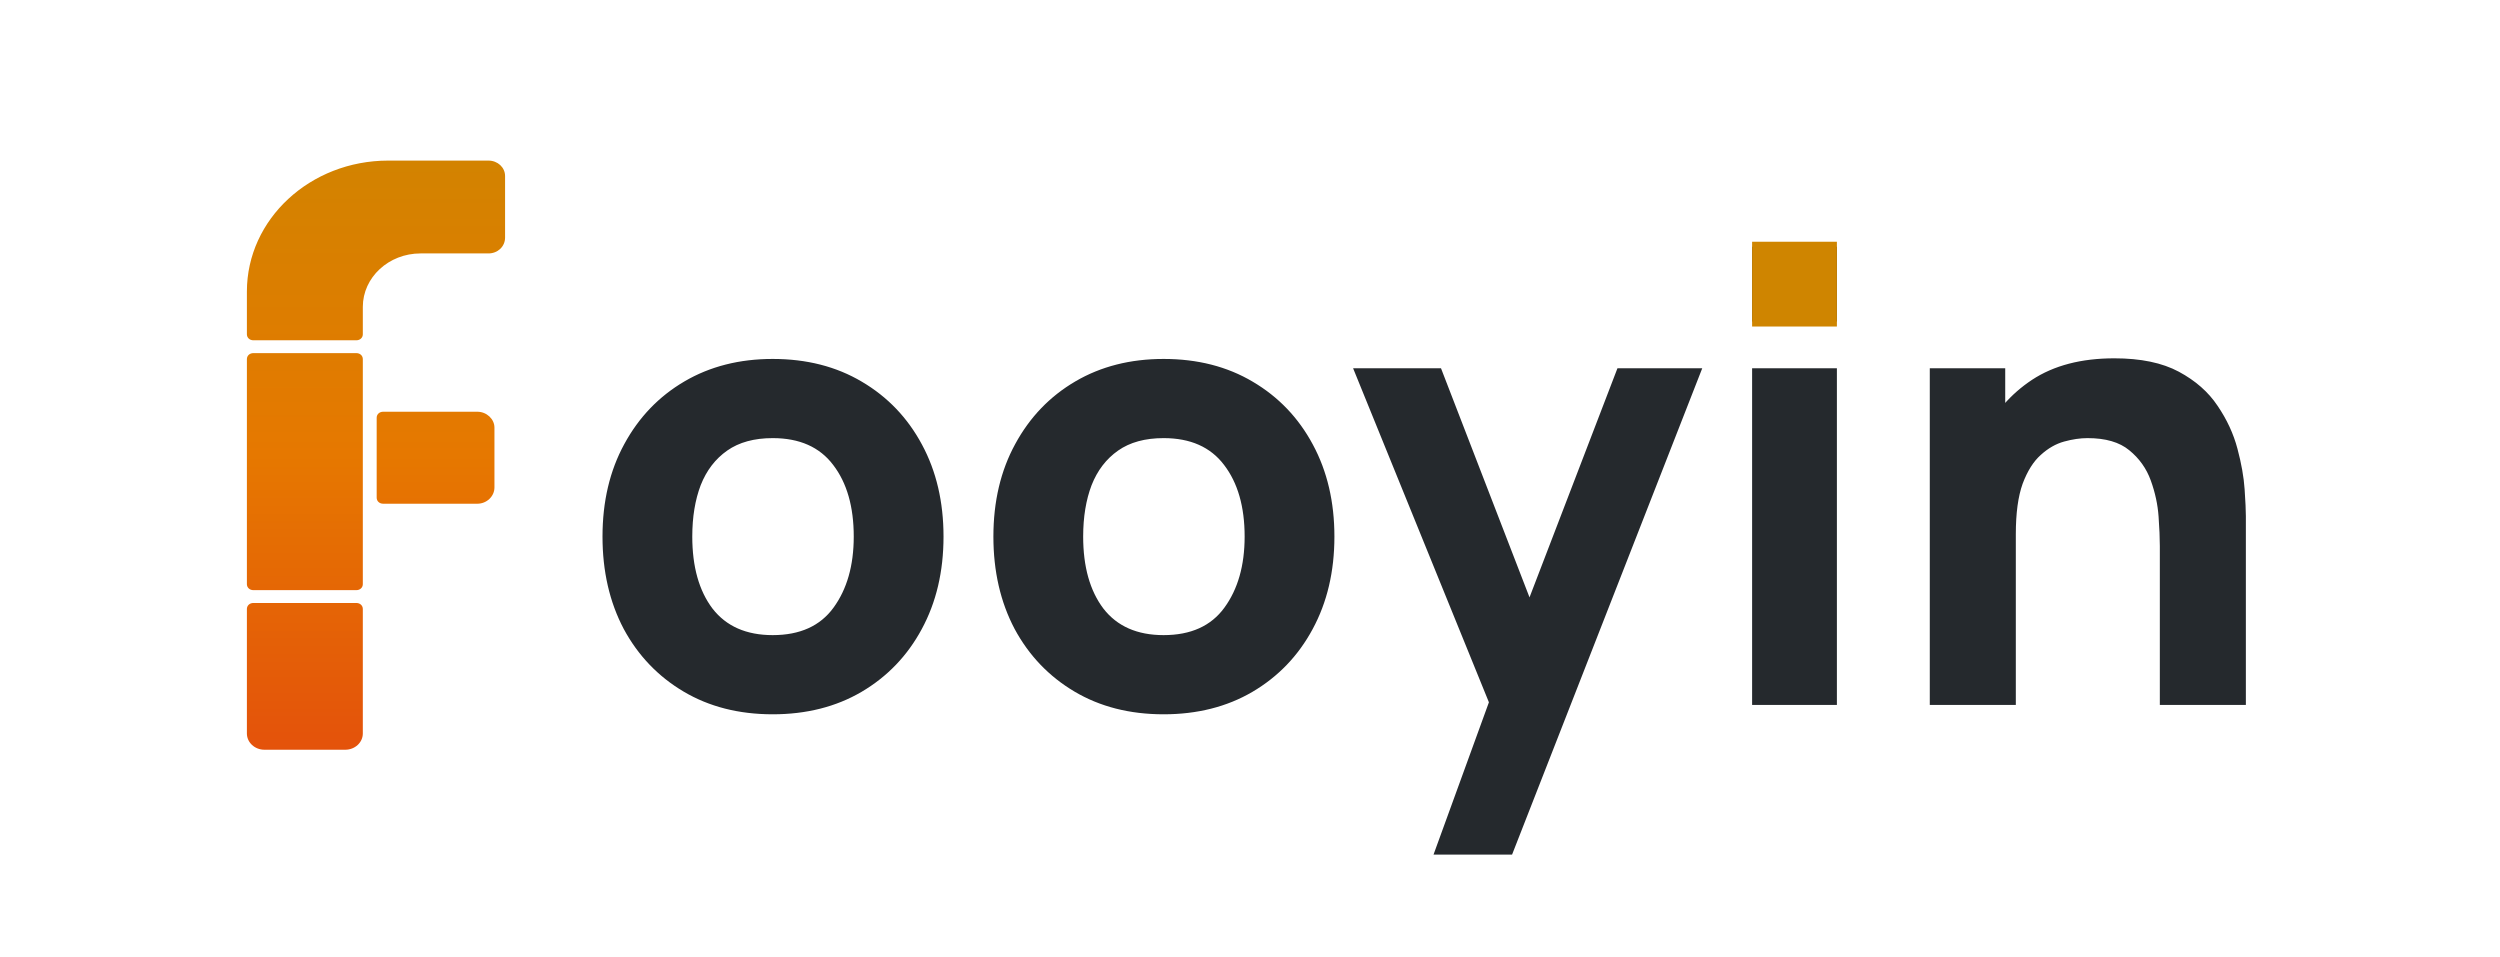
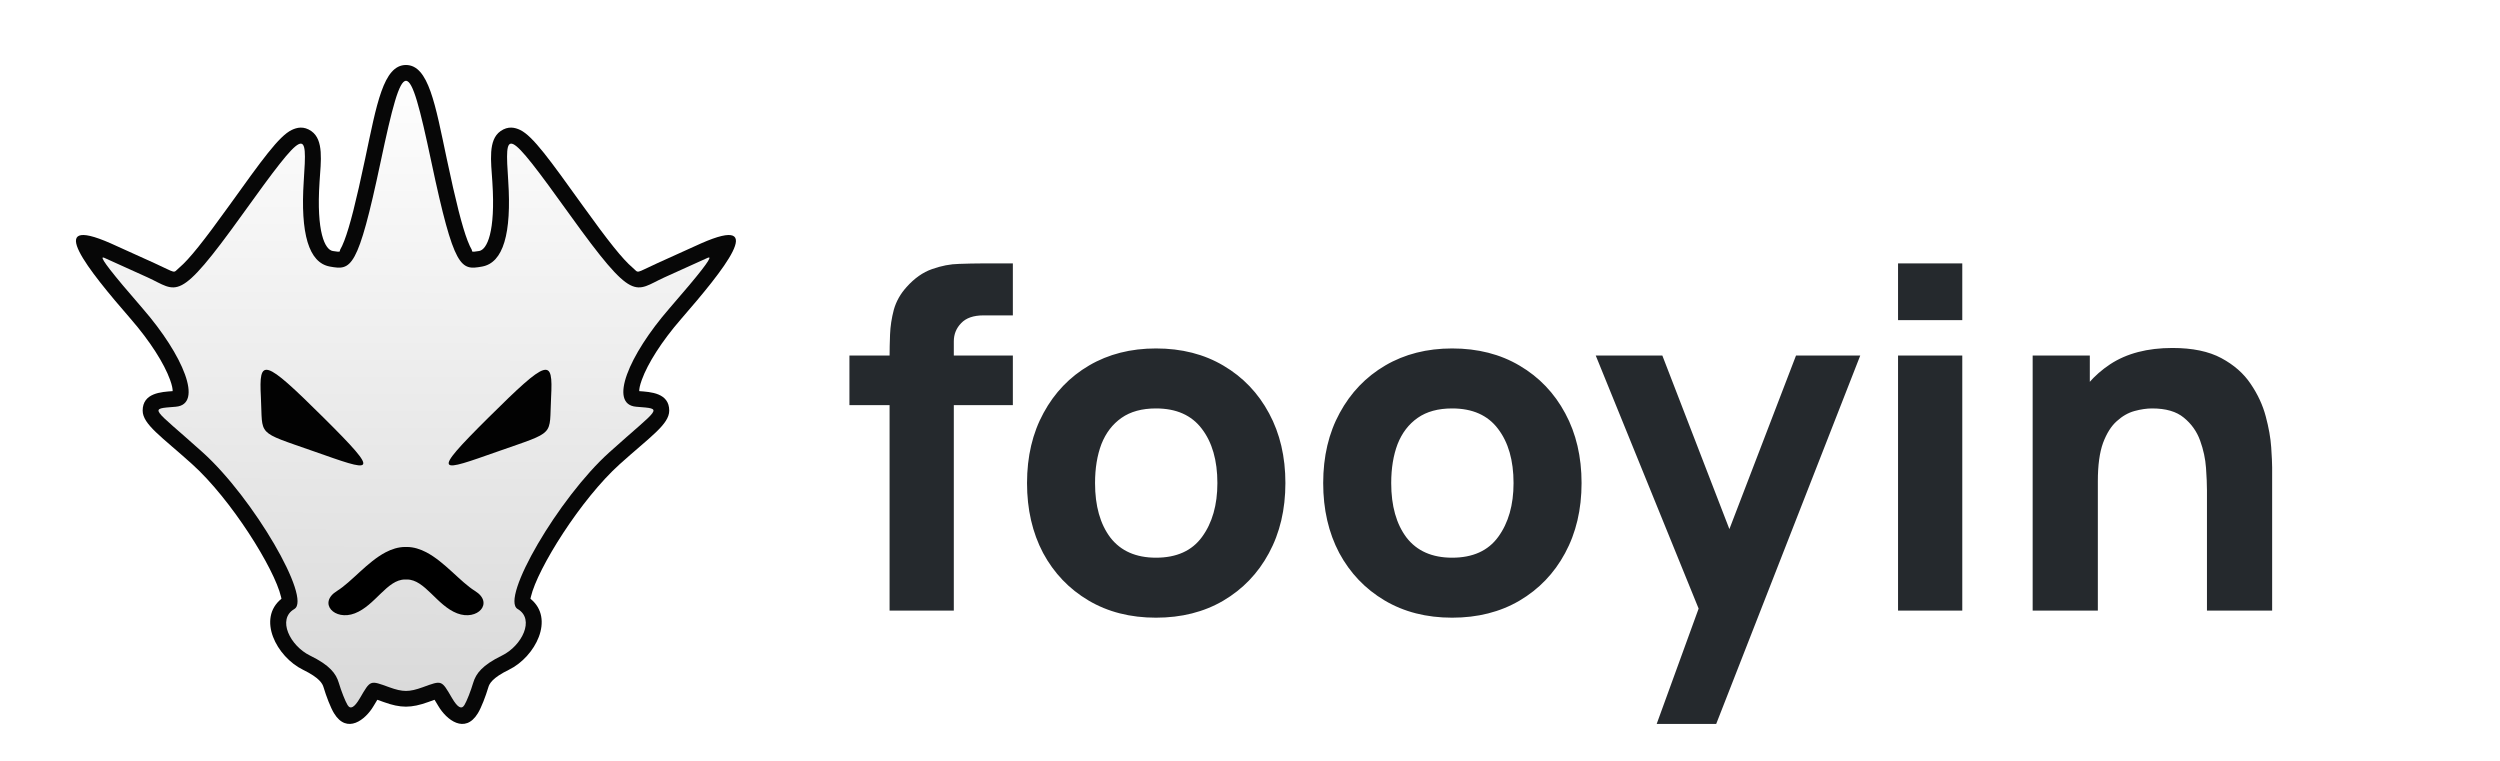
- <svg xmlns="http://www.w3.org/2000/svg" height="132" viewBox="0 0 344.866 132" width="344.866">
-   <linearGradient id="a" gradientUnits="userSpaceOnUse" x1="512" x2="512" y1="73" y2="1450">
-     <stop offset="0" stop-color="#cf8500" />
-     <stop offset=".5" stop-color="#e67800" />
-     <stop offset="1" stop-color="#e34b0d" />
+ <svg xmlns="http://www.w3.org/2000/svg" height="132" viewBox="0 0 434 132" width="434">
+   <linearGradient id="a" gradientUnits="userSpaceOnUse" x1="24.072" x2="23.96" y1=".751" y2="46.057">
+     <stop offset="0" stop-color="#fff" />
+     <stop offset="1" stop-color="#d9d9d9" />
  </linearGradient>
-   <g transform="translate(12.807 -10.7552)">
-     <path d="m314.925 536.124c-7.249 0-12.686-5.036-12.686-11.751v-83.939c0-141.857 124.139-256.854 277.273-256.854h196.628c18.122 0 32.62 13.43 32.62 30.218v120.872c0 17.627-14.498 31.057-32.62 31.057h-133.2c-62.522 0-113.265 47.006-113.265 104.924v53.721c0 6.715-5.437 11.751-12.686 11.751zm0 25.182h202.065c7.249 0 12.686 5.036 12.686 11.751v441.52c0 6.715-5.437 11.751-12.686 11.751h-202.065c-7.249 0-12.686-5.036-12.686-11.751v-441.52c0-6.715 5.437-11.751 12.686-11.751zm254.62 114.997h184.849c18.122 0 33.526 14.27 33.526 31.057v117.515c0 17.627-15.404 31.897-33.526 31.897h-184.849c-7.249 0-12.686-5.036-12.686-11.751v-156.966c0-6.715 5.437-11.751 12.686-11.751zm-254.62 375.208h202.065c7.249 0 12.686 5.036 12.686 11.752v244.263c0 17.627-15.404 31.897-34.433 31.897h-158.571c-19.029 0-34.433-14.27-34.433-31.897v-244.263c0-6.715 5.437-11.752 12.686-11.752z" fill="url(#a)" transform="matrix(.0703125 0 0 .0703125 0 20)" />
-     <path d="m93.784 109.29q-7.009 0-12.298-3.139-5.289-3.139-8.256-8.643-2.924-5.547-2.924-12.728 0-7.267 3.01-12.771 3.01-5.547 8.299-8.643 5.289-3.096 12.169-3.096 7.009 0 12.298 3.139 5.332 3.139 8.299 8.686 2.967 5.504 2.967 12.685 0 7.224-3.01 12.771-2.967 5.504-8.299 8.643-5.289 3.096-12.255 3.096zm0-10.922q5.633 0 8.385-3.784 2.795-3.827 2.795-9.804 0-6.192-2.838-9.89-2.795-3.698-8.342-3.698-3.827 0-6.278 1.72-2.451 1.72-3.655 4.773-1.161 3.053-1.161 7.095 0 6.235 2.795 9.933 2.838 3.655 8.299 3.655zm53.922 10.922q-7.009 0-12.298-3.139-5.289-3.139-8.256-8.643-2.924-5.547-2.924-12.728 0-7.267 3.01-12.771 3.01-5.547 8.299-8.643 5.289-3.096 12.169-3.096 7.009 0 12.298 3.139 5.332 3.139 8.299 8.686 2.967 5.504 2.967 12.685 0 7.224-3.01 12.771-2.967 5.504-8.299 8.643-5.289 3.096-12.255 3.096zm0-10.922q5.633 0 8.385-3.784 2.795-3.827 2.795-9.804 0-6.192-2.838-9.89-2.795-3.698-8.342-3.698-3.827 0-6.278 1.72-2.451 1.72-3.655 4.773-1.161 3.053-1.161 7.095 0 6.235 2.795 9.933 2.838 3.655 8.299 3.655zm37.238 30.272 8.944-24.596.172 7.224-20.21-49.708h12.126l13.588 35.174h-2.752l13.502-35.174h11.696l-26.23 67.08zm43.946-73.53v-10.32h11.696v10.32zm0 52.89v-46.44h11.696v46.44zm56.244 0v-21.93q0-1.591-.172-4.042-.172-2.494-1.075-4.988-.903-2.494-2.967-4.171-2.021-1.677-5.762-1.677-1.505 0-3.225.473-1.72.473-3.225 1.849-1.505 1.333-2.494 3.956-.946 2.623-.946 6.966l-6.708-3.182q0-5.504 2.236-10.32 2.236-4.816 6.708-7.783 4.515-2.967 11.352-2.967 5.461 0 8.901 1.849 3.44 1.849 5.332 4.687 1.935 2.838 2.752 5.934.817 3.053.989 5.59.172 2.537.172 3.698v26.058zm-31.734 0v-46.44h10.406v15.394h1.462v31.046z" fill="#25292d" />
-     <path d="m228.89 44.102h11.696v11.696h-11.696z" fill="#cf8500" />
+   <g transform="matrix(2.52 0 0 2.52 10 8)">
+     <path d="m24.0.84c-1.596 0-2.064 2.777-2.871 6.583-.642 3.032-1.081 4.77-1.472 5.787-.11.288-.206.484-.285.618-.026.044-.014.091-.03.12-.001.001-.003.005-.004.006-.001.001-.005.005-.006.006-.039.029-.153.028-.489-.032-.543-.098-1.159-1.307-.926-4.856.097-1.48.308-2.954-.571-3.575-.542-.383-1.028-.256-1.381-.088-.907.433-2.106 2.124-4.391 5.305-1.821 2.534-2.826 3.794-3.521 4.383-.486.412-.112.433-1.768-.321-2.114-.963-2.694-1.223-3.06-1.385-4.803-2.115-1.561 1.902 1.41 5.321 1.375 1.583 2.35 3.139 2.761 4.271.156.431.186.654.186.806-.792.058-2.11.119-2.111 1.369-.001.967 1.335 1.837 3.475 3.763 2.747 2.471 5.798 7.356 6.26 9.338.01.042.019.082.026.118.002.009.003.014.004.022-1.732 1.399-.347 4.086 1.52 4.997 1.177.575 1.37.985 1.442 1.227.189.632.493 1.431.736 1.829.912 1.499 2.217.462 2.785-.507.116-.197.191-.317.265-.439.128.044.269.095.453.162.587.213 1.074.322 1.56.323.486-.002.973-.111 1.56-.323.183-.066.325-.117.453-.162.075.122.15.241.265.439.568.969 1.873 2.006 2.785.507.243-.399.548-1.198.736-1.829.072-.242.266-.652 1.442-1.227 1.867-.912 3.252-3.598 1.52-4.997.001-.008.002-.013.004-.022.007-.036.016-.076.026-.118.462-1.982 3.514-6.868 6.26-9.338 2.141-1.926 3.476-2.795 3.475-3.763-.001-1.249-1.319-1.31-2.111-1.369-.001-.152.029-.375.186-.806.411-1.132 1.386-2.689 2.761-4.271 2.971-3.419 6.213-7.435 1.41-5.321-.366.161-.946.422-3.06 1.385-1.655.754-1.281.733-1.768.321-.695-.589-1.701-1.849-3.521-4.383-2.285-3.18-3.484-4.871-4.391-5.305-.352-.168-.839-.296-1.381.088-.879.621-.668 2.095-.571 3.575.234 3.549-.383 4.758-.926 4.856-.336.06-.449.061-.489.032-.001-.001-.005-.005-.006-.006-.001-.001-.003-.005-.004-.006-.016-.029-.004-.076-.03-.12-.079-.134-.175-.331-.285-.618-.391-1.017-.83-2.756-1.472-5.787-.806-3.806-1.274-6.583-2.871-6.583z" fill="#070707" transform="matrix(.9790213 0 0 .9790213 .503491 .480189)" />
+     <path d="m24 1.953c-.489 0-.978 1.902-1.784 5.702-1.61 7.6-2.074 7.639-3.569 7.369-1.495-.269-2.085-2.325-1.841-6.023.243-3.697.241-3.992-4.325 2.364-4.567 6.356-4.542 5.387-6.655 4.425-2.113-.962-2.689-1.22-3.048-1.379-.053-.024-.094-.032-.116-.022-.001.001-.005.003-.006.004l-.002.002-.002.002c-0.0.001-.002.005-.002.006-.041.137.544.952 2.827 3.579 2.85 3.28 4.289 6.742 2.322 6.905-1.967.162-1.685-.01 1.893 3.208 3.578 3.218 7.692 10.305 6.452 11.024s-.292 2.596 1.101 3.276c1.393.68 1.831 1.267 2.023 1.909.177.594.456 1.302.62 1.572.204.334.482.178.874-.491.75-1.28.689-1.258 2.057-.762.479.174.832.26 1.181.261.349-.001.702-.088 1.181-.261 1.368-.496 1.306-.518 2.057.762.392.669.67.825.874.491.164-.27.443-.978.62-1.572.192-.642.63-1.229 2.023-1.909 1.393-.68 2.341-2.556 1.101-3.276s2.874-7.806 6.452-11.024c3.578-3.218 3.861-3.046 1.893-3.208-1.967-.162-.528-3.625 2.322-6.905 2.283-2.627 2.868-3.442 2.827-3.579-0-.001-.002-.005-.002-.006l-.002-.002-.002-.002c-.001-.001-.005-.003-.006-.004-.022-.011-.062-.002-.116.022-.36.158-.935.416-3.048 1.379-2.113.962-2.089 1.931-6.655-4.425-4.567-6.356-4.568-6.061-4.325-2.364.243 3.697-.346 5.754-1.841 6.023-1.495.269-1.959.231-3.569-7.369-.805-3.8-1.295-5.702-1.784-5.702z" fill="url(#a)" transform="matrix(.9790213 0 0 .9790213 .503491 .480189)" />
+     <path d="m23.941 32.833c-.392.004-.765.123-1.121.309-1.062.556-1.975 1.717-2.818 2.24-1.126.698-.144 1.752 1.035 1.297 1.179-.456 1.869-1.961 2.904-1.96.019 0.0.04 0.0.059.002.019-.001.04-.002.059-.002 1.035-.001 1.725 1.505 2.904 1.96 1.179.456 2.161-.599 1.035-1.297-.844-.523-1.756-1.684-2.818-2.24-.356-.186-.728-.305-1.121-.309-.02-0-.04-0-.059 0-.019-0-.04-0-.059 0z" stroke-width="6.285" transform="matrix(1.188522 0 0 1.188522 -4.52454 -4.517195)" />
+     <g fill="#020202">
+       <path d="m19.208 25.394c-3.101-3.417-3.353-3.449-3.353-1.284 0 2.166-.401 1.817 2.735 3.108 3.136 1.291 3.719 1.593.618-1.824z" transform="matrix(1.258107 -.0659346 .0659346 1.258107 -7.533117 -5.100016)" />
+       <path d="m19.208 25.394c-3.101-3.417-3.353-3.449-3.353-1.284 0 2.166-.401 1.817 2.735 3.108 3.136 1.291 3.719 1.593.618-1.824z" transform="matrix(-1.258107 -.0659346 -.0659346 1.258107 55.53312 -5.100016)" />
+     </g>
  </g>
+   <path d="m154.43 106v-44.116q0-1.681.082-3.813.082-2.132.656-4.305.615-2.173 2.214-3.936 2.05-2.296 4.428-3.116 2.419-.861 4.674-.902 2.255-.082 3.854-.082h5.494v9.02h-5.084q-2.624 0-3.895 1.353-1.271 1.312-1.271 3.157v46.74zm-6.97-35.67v-8.61h28.372v8.61zm53.218 36.9q-6.683 0-11.726-2.993-5.043-2.993-7.872-8.241-2.788-5.289-2.788-12.136 0-6.929 2.87-12.177 2.87-5.289 7.913-8.241 5.043-2.952 11.603-2.952 6.683 0 11.726 2.993 5.084 2.993 7.913 8.282 2.829 5.248 2.829 12.095 0 6.888-2.87 12.177-2.829 5.248-7.913 8.241-5.043 2.952-11.685 2.952zm0-10.414q5.371 0 7.995-3.608 2.665-3.649 2.665-9.348 0-5.904-2.706-9.43-2.665-3.526-7.954-3.526-3.649 0-5.986 1.64-2.337 1.64-3.485 4.551-1.107 2.911-1.107 6.765 0 5.945 2.665 9.471 2.706 3.485 7.913 3.485zm51.414 10.414q-6.683 0-11.726-2.993-5.043-2.993-7.872-8.241-2.788-5.289-2.788-12.136 0-6.929 2.87-12.177 2.87-5.289 7.913-8.241 5.043-2.952 11.603-2.952 6.683 0 11.726 2.993 5.084 2.993 7.913 8.282 2.829 5.248 2.829 12.095 0 6.888-2.87 12.177-2.829 5.248-7.913 8.241-5.043 2.952-11.685 2.952zm0-10.414q5.371 0 7.995-3.608 2.665-3.649 2.665-9.348 0-5.904-2.706-9.43-2.665-3.526-7.954-3.526-3.649 0-5.986 1.64-2.337 1.64-3.485 4.551-1.107 2.911-1.107 6.765 0 5.945 2.665 9.471 2.706 3.485 7.913 3.485zm35.506 28.864 8.528-23.452.164 6.888-19.27-47.396h11.562l12.956 33.538h-2.624l12.874-33.538h11.152l-25.01 63.96zm41.902-70.11v-9.84h11.152v9.84zm0 50.43v-44.28h11.152v44.28zm53.628 0v-20.91q0-1.517-.164-3.854-.164-2.378-1.025-4.756-.861-2.378-2.829-3.977-1.927-1.599-5.494-1.599-1.435 0-3.075.451-1.64.451-3.075 1.763-1.435 1.271-2.378 3.772-.902 2.501-.902 6.642l-6.396-3.034q0-5.248 2.132-9.84 2.132-4.592 6.396-7.421 4.305-2.829 10.824-2.829 5.207 0 8.487 1.763 3.28 1.763 5.084 4.469 1.845 2.706 2.624 5.658.779 2.911.943 5.33.164 2.419.164 3.526v24.846zm-30.258 0v-44.28h9.922v14.678h1.394v29.602z" fill="#25292d" />
</svg>
